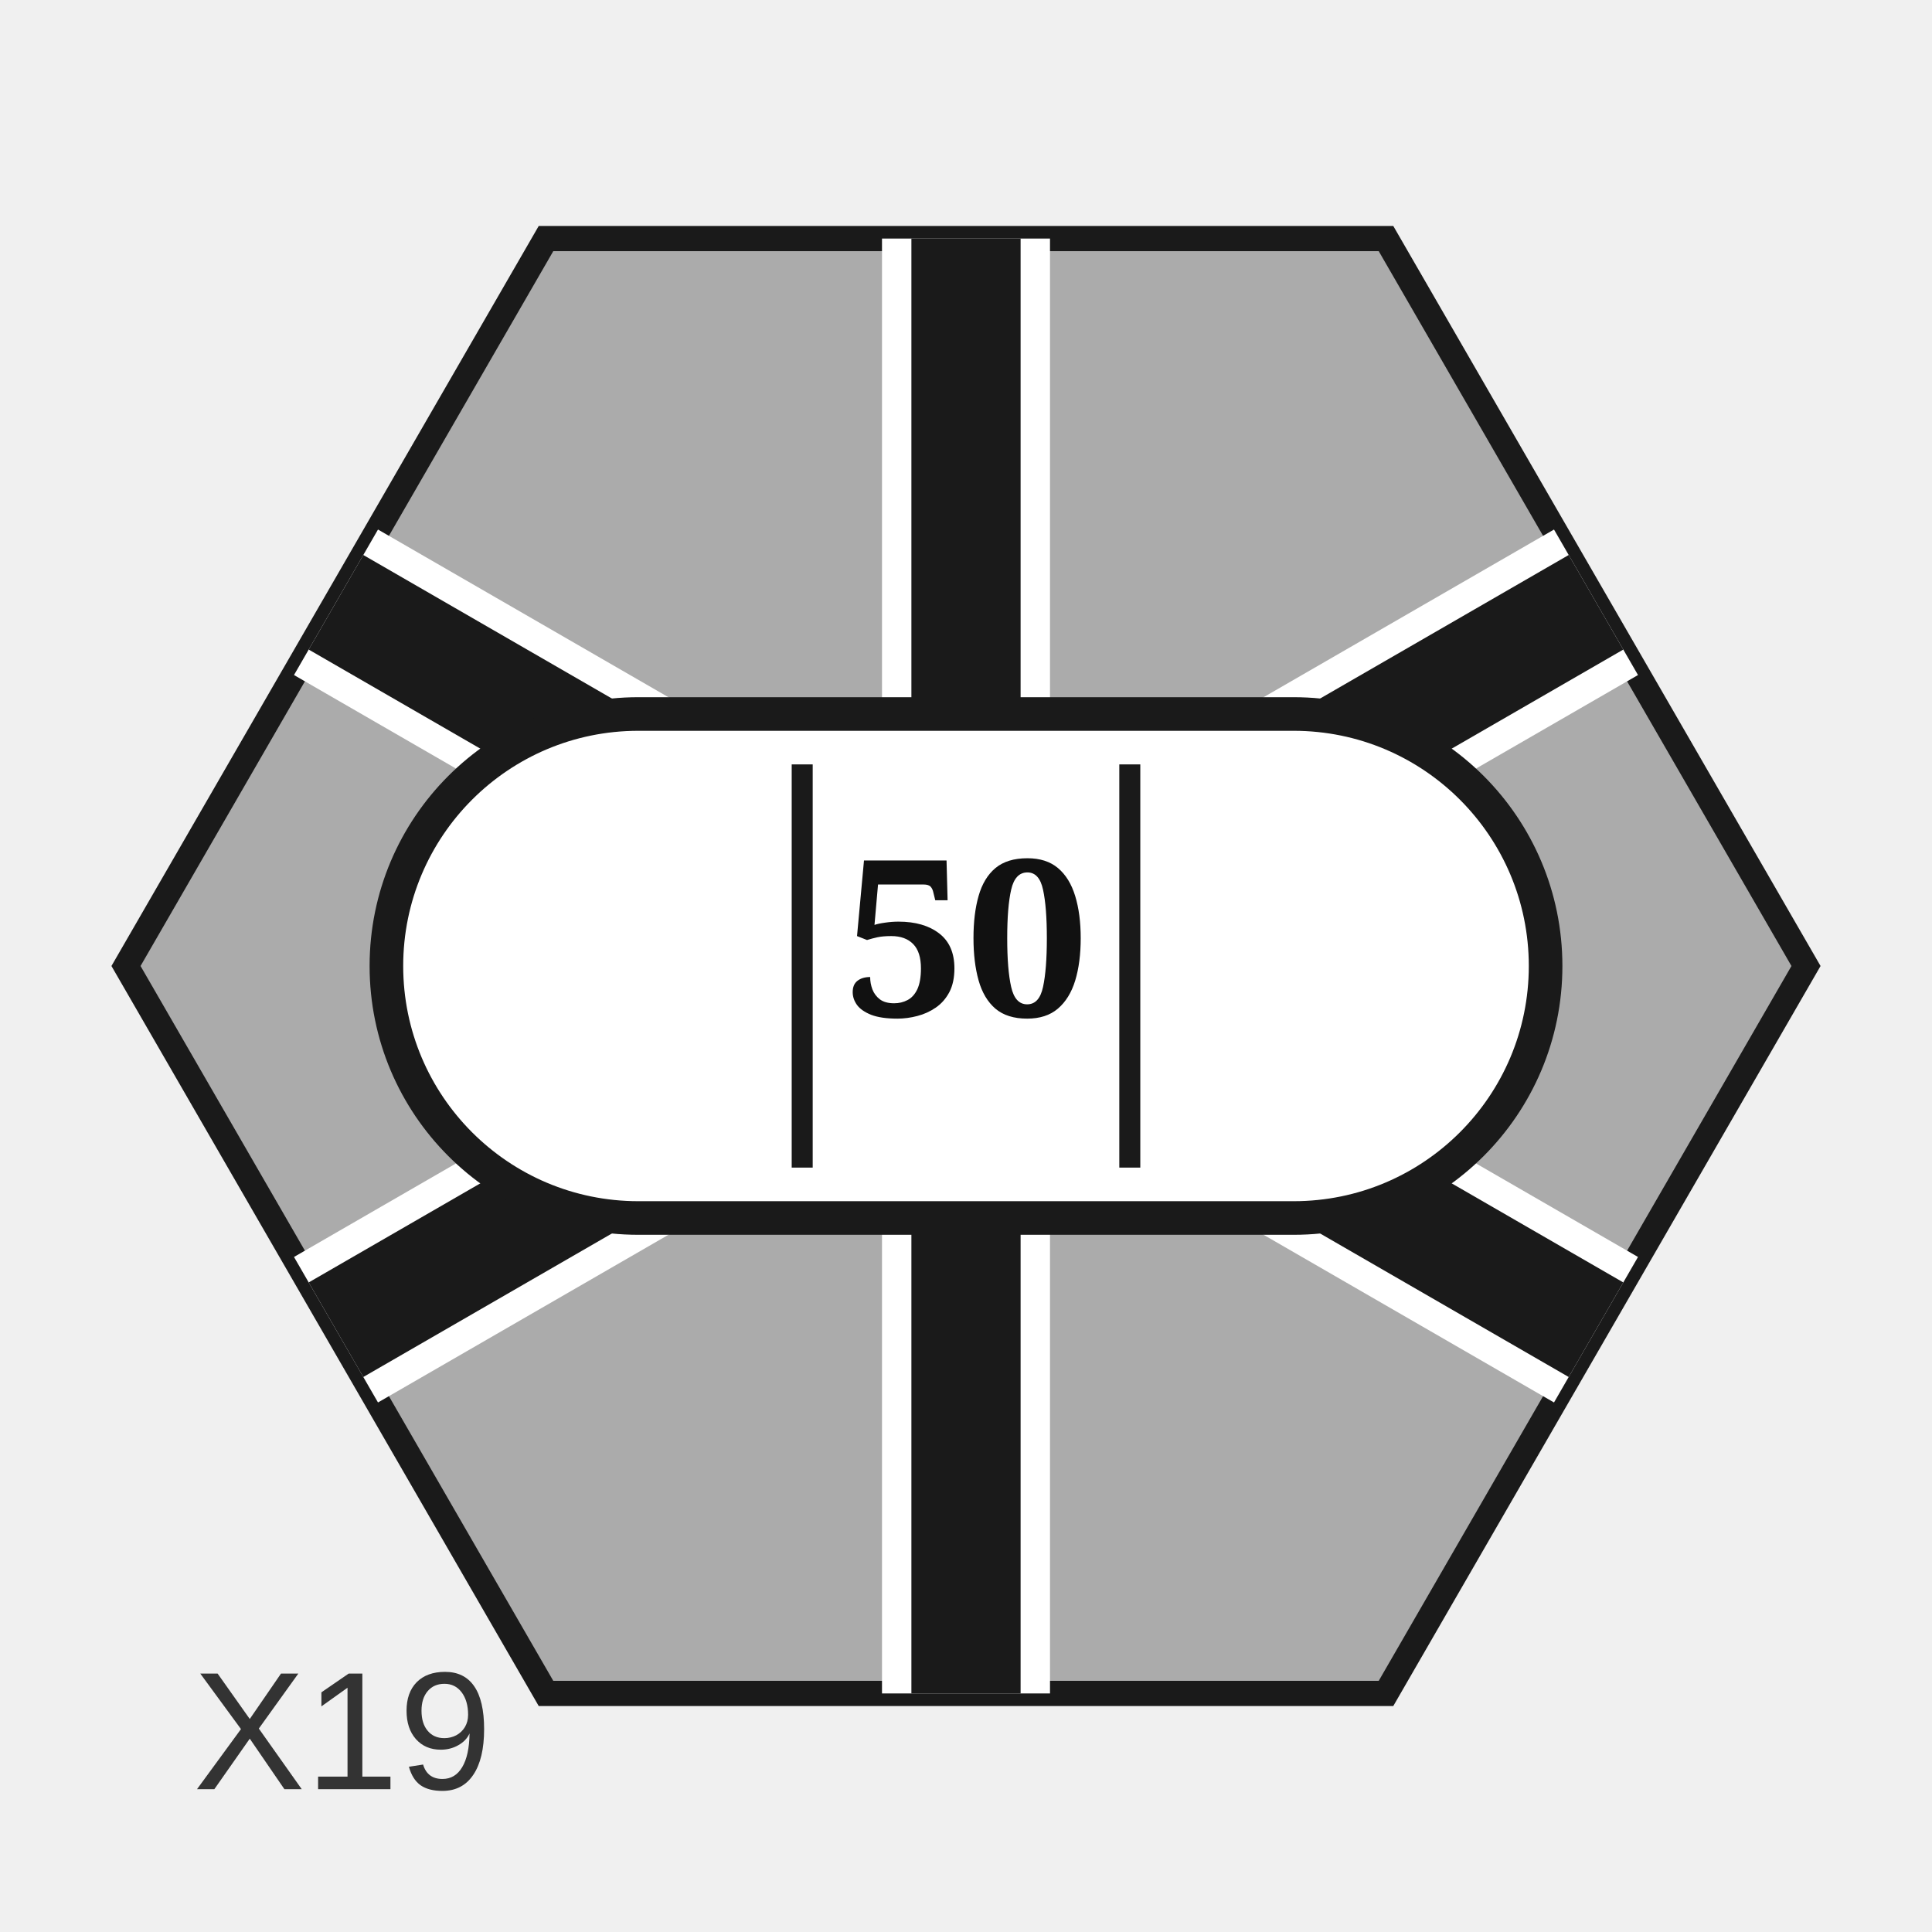
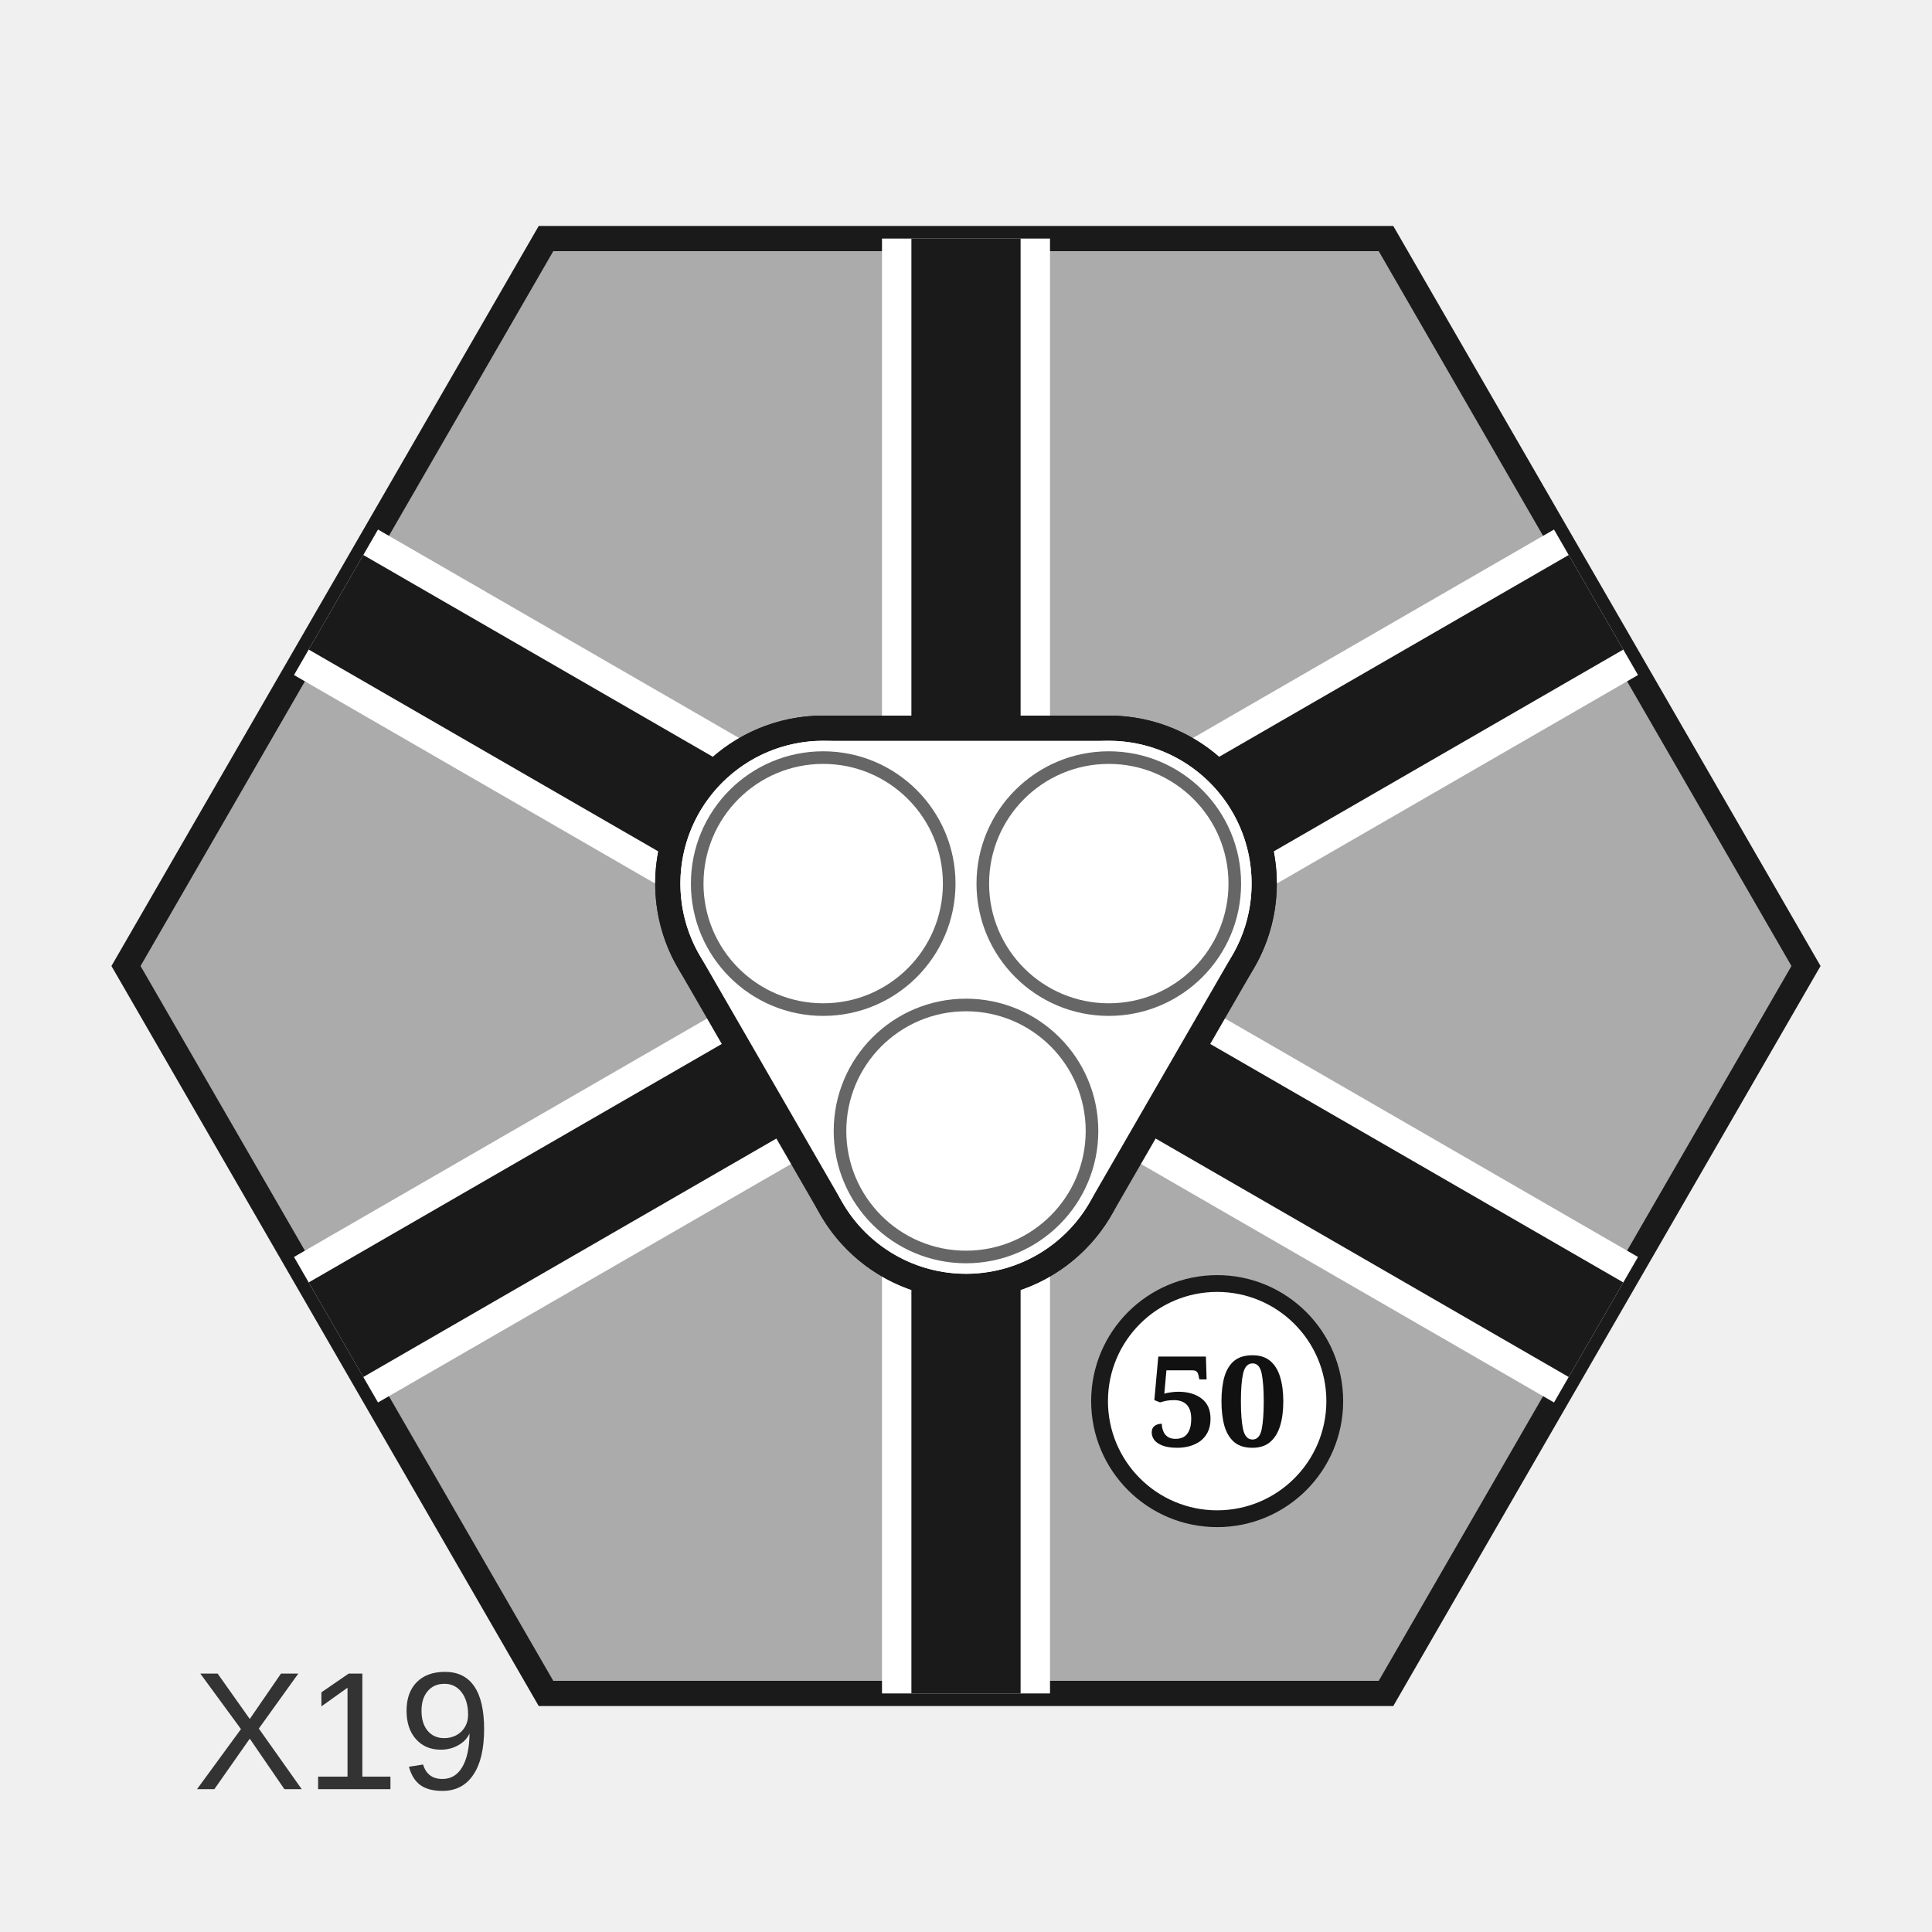
<svg xmlns="http://www.w3.org/2000/svg" viewBox="-115 -115 230 230" width="230" height="230">
  <path d="M -50.00,-86.60 L 50.00,-86.60 L 100.00,-0.00 L 50.00,86.60 L -50.00,86.60 L -100.00,0.00 Z" fill="#ABABAB" stroke="#1a1a1a" stroke-width="3" />
  <path d="M 0.00,-86.60 L 0.00,0.00" fill="none" stroke="white" stroke-width="20" stroke-linecap="butt" />
  <path d="M 75.00,-43.30 L 0.00,0.00" fill="none" stroke="white" stroke-width="20" stroke-linecap="butt" />
  <path d="M 75.00,43.30 L 0.00,0.00" fill="none" stroke="white" stroke-width="20" stroke-linecap="butt" />
  <path d="M 0.00,86.60 L 0.00,0.00" fill="none" stroke="white" stroke-width="20" stroke-linecap="butt" />
  <path d="M -75.00,43.30 L 0.00,0.00" fill="none" stroke="white" stroke-width="20" stroke-linecap="butt" />
  <path d="M -75.00,-43.30 L 0.00,0.00" fill="none" stroke="white" stroke-width="20" stroke-linecap="butt" />
  <path d="M 0.00,-86.60 L 0.00,0.00" fill="none" stroke="#1a1a1a" stroke-width="13" stroke-linecap="butt" />
  <path d="M 75.00,-43.30 L 0.00,0.00" fill="none" stroke="#1a1a1a" stroke-width="13" stroke-linecap="butt" />
  <path d="M 75.00,43.30 L 0.00,0.00" fill="none" stroke="#1a1a1a" stroke-width="13" stroke-linecap="butt" />
  <path d="M 0.00,86.60 L 0.00,0.00" fill="none" stroke="#1a1a1a" stroke-width="13" stroke-linecap="butt" />
  <path d="M -75.00,43.30 L 0.00,0.00" fill="none" stroke="#1a1a1a" stroke-width="13" stroke-linecap="butt" />
  <path d="M -75.00,-43.30 L 0.00,0.00" fill="none" stroke="#1a1a1a" stroke-width="13" stroke-linecap="butt" />
  <circle cx="0.00" cy="0.00" r="6.50" fill="#1a1a1a" />
-   <rect x="-69.00" y="-30.00" width="138.00" height="60.00" rx="30" ry="30" fill="white" stroke="#1a1a1a" stroke-width="4" />
-   <line x1="-19.50" y1="-24.00" x2="-19.50" y2="24.00" stroke="#1a1a1a" stroke-width="2.5" />
-   <line x1="19.50" y1="-24.00" x2="19.50" y2="24.00" stroke="#1a1a1a" stroke-width="2.5" />
-   <text x="0.00" y="6.00" font-family="Georgia, serif" font-size="26" font-weight="bold" text-anchor="middle" fill="#111">50</text>
+   <polygon points="-17.00,-9.81 17.00,-9.81 0.00,19.64" fill="white" stroke-linejoin="round" stroke="#1a1a1a" stroke-width="40" />
+   <circle cx="-17.00" cy="-9.81" r="20" fill="#1a1a1a" />
+   <circle cx="17.00" cy="-9.81" r="20" fill="#1a1a1a" />
+   <circle cx="0.00" cy="19.64" r="20" fill="#1a1a1a" />
+   <polygon points="-17.00,-9.81 17.00,-9.81 0.00,19.64" fill="white" stroke-linejoin="round" stroke="white" stroke-width="34" />
+   <circle cx="-17.00" cy="-9.81" r="17" fill="white" />
+   <circle cx="17.00" cy="-9.81" r="17" fill="white" />
+   <circle cx="0.00" cy="19.64" r="17" fill="white" />
+   <circle cx="-17.00" cy="-9.81" r="15" fill="none" stroke="#666" stroke-width="1.5" />
+   <circle cx="17.00" cy="-9.81" r="15" fill="none" stroke="#666" stroke-width="1.5" />
+   <circle cx="0.00" cy="19.64" r="15" fill="none" stroke="#666" stroke-width="1.5" />
+   <circle cx="29.90" cy="51.80" r="14" fill="white" stroke="#1a1a1a" stroke-width="2" />
+   <text x="29.90" y="57.20" font-family="Georgia, serif" font-size="15" font-weight="bold" text-anchor="middle" fill="#111">50</text>
  <text x="-92" y="98" font-family="Arial, sans-serif" font-size="20" fill="#333">X19</text>
</svg>
